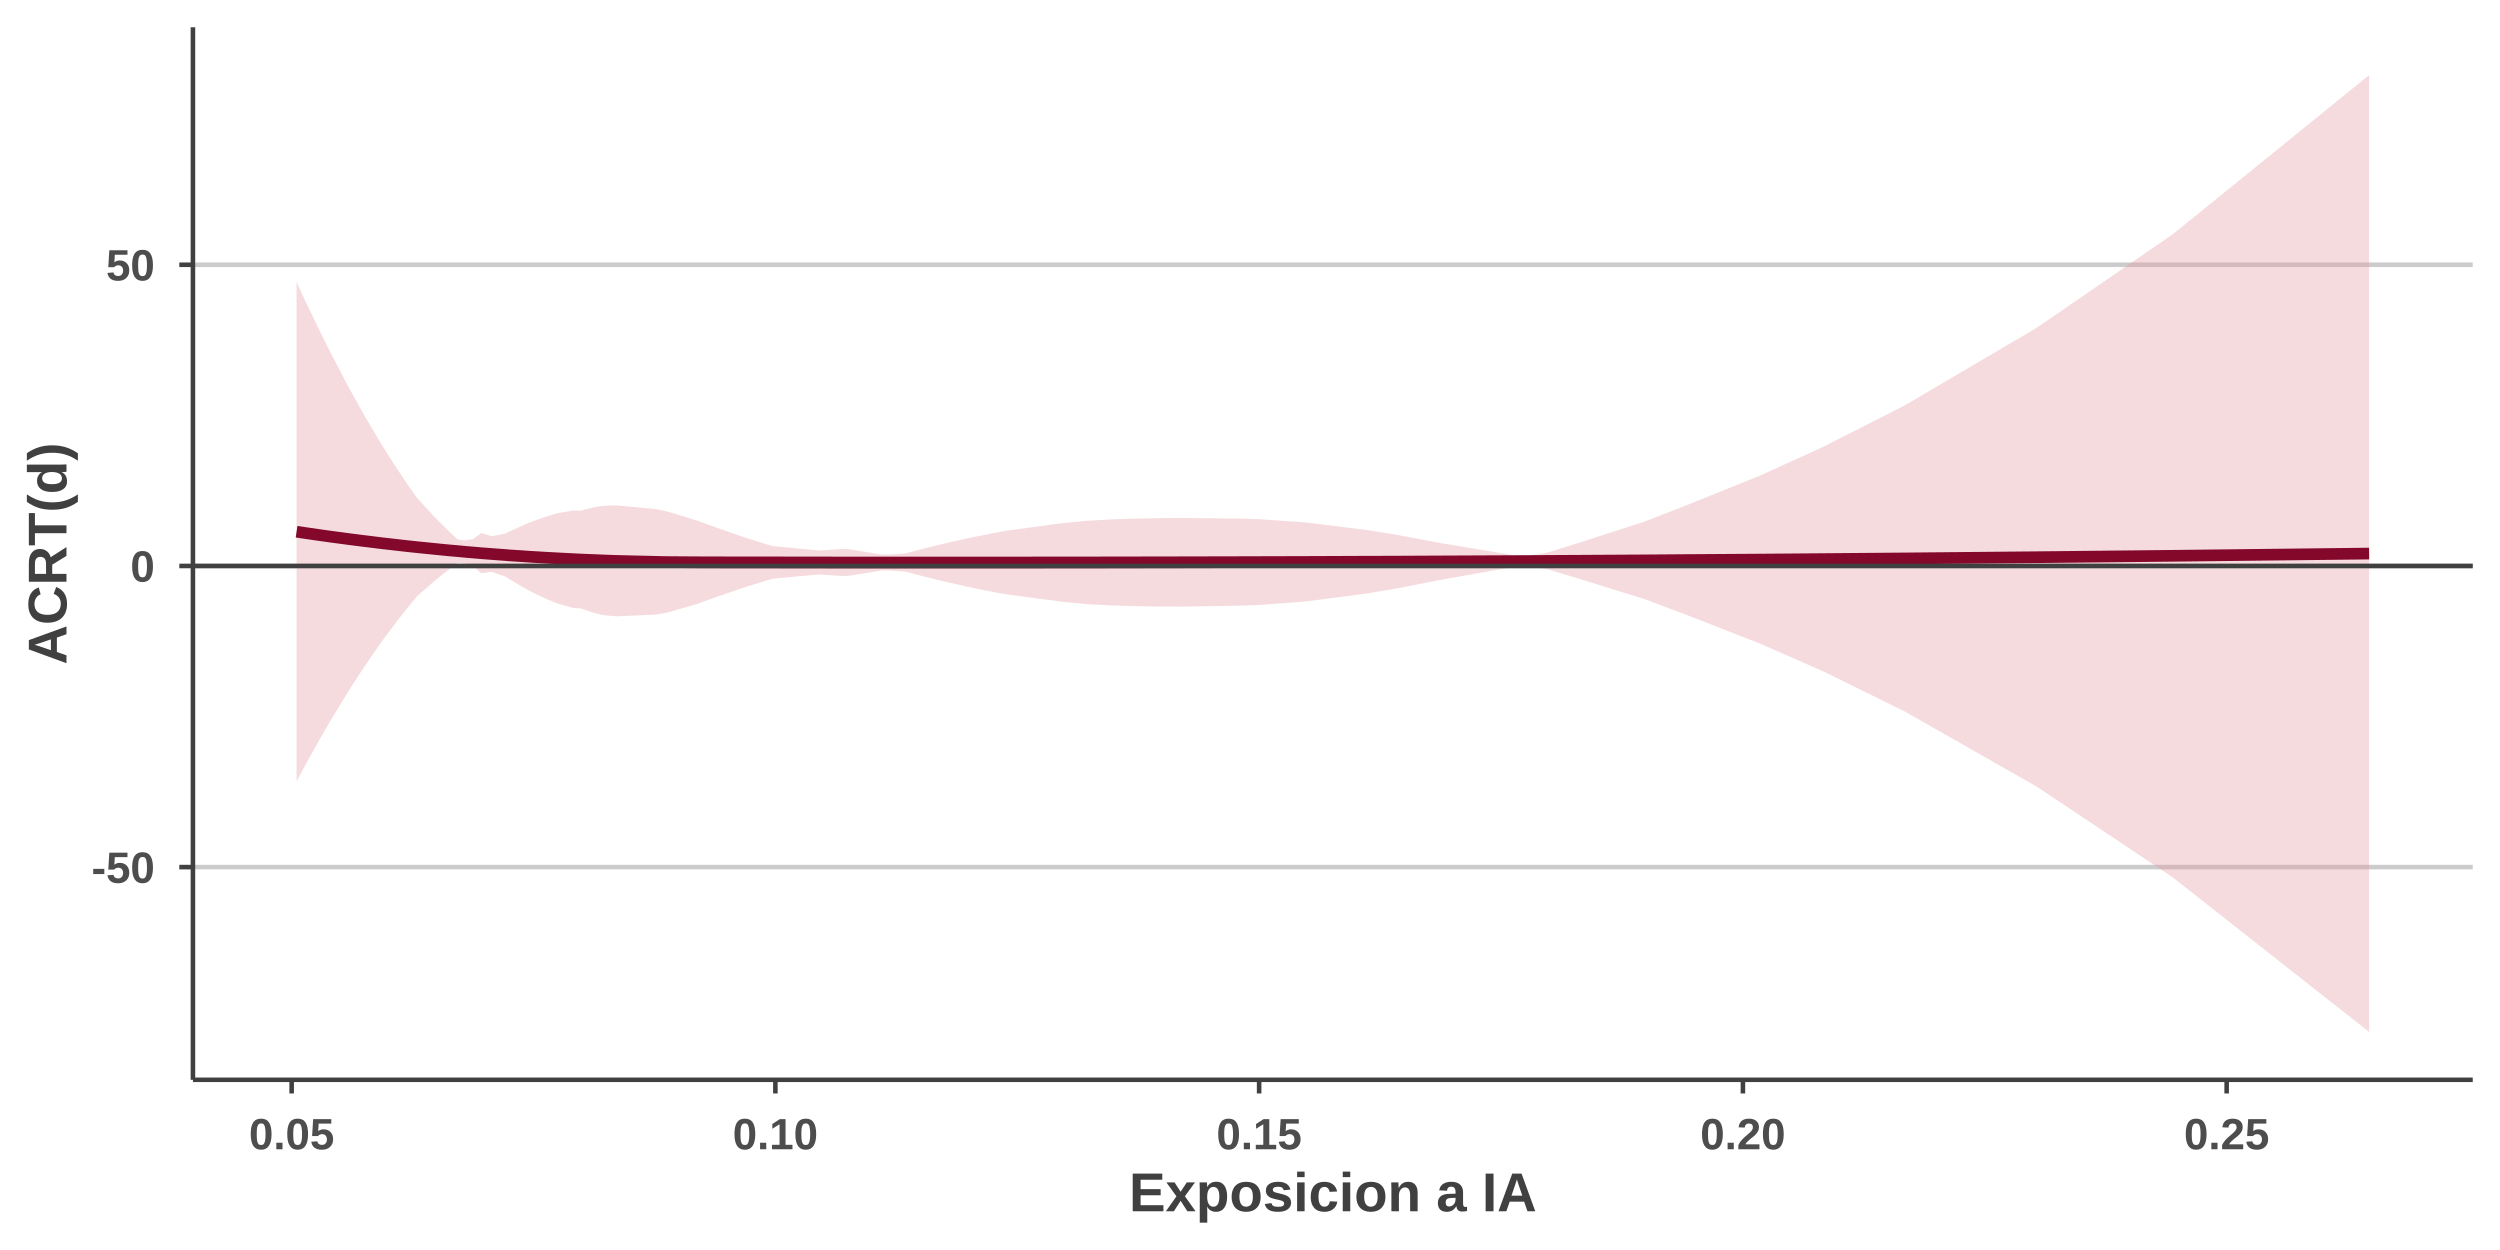
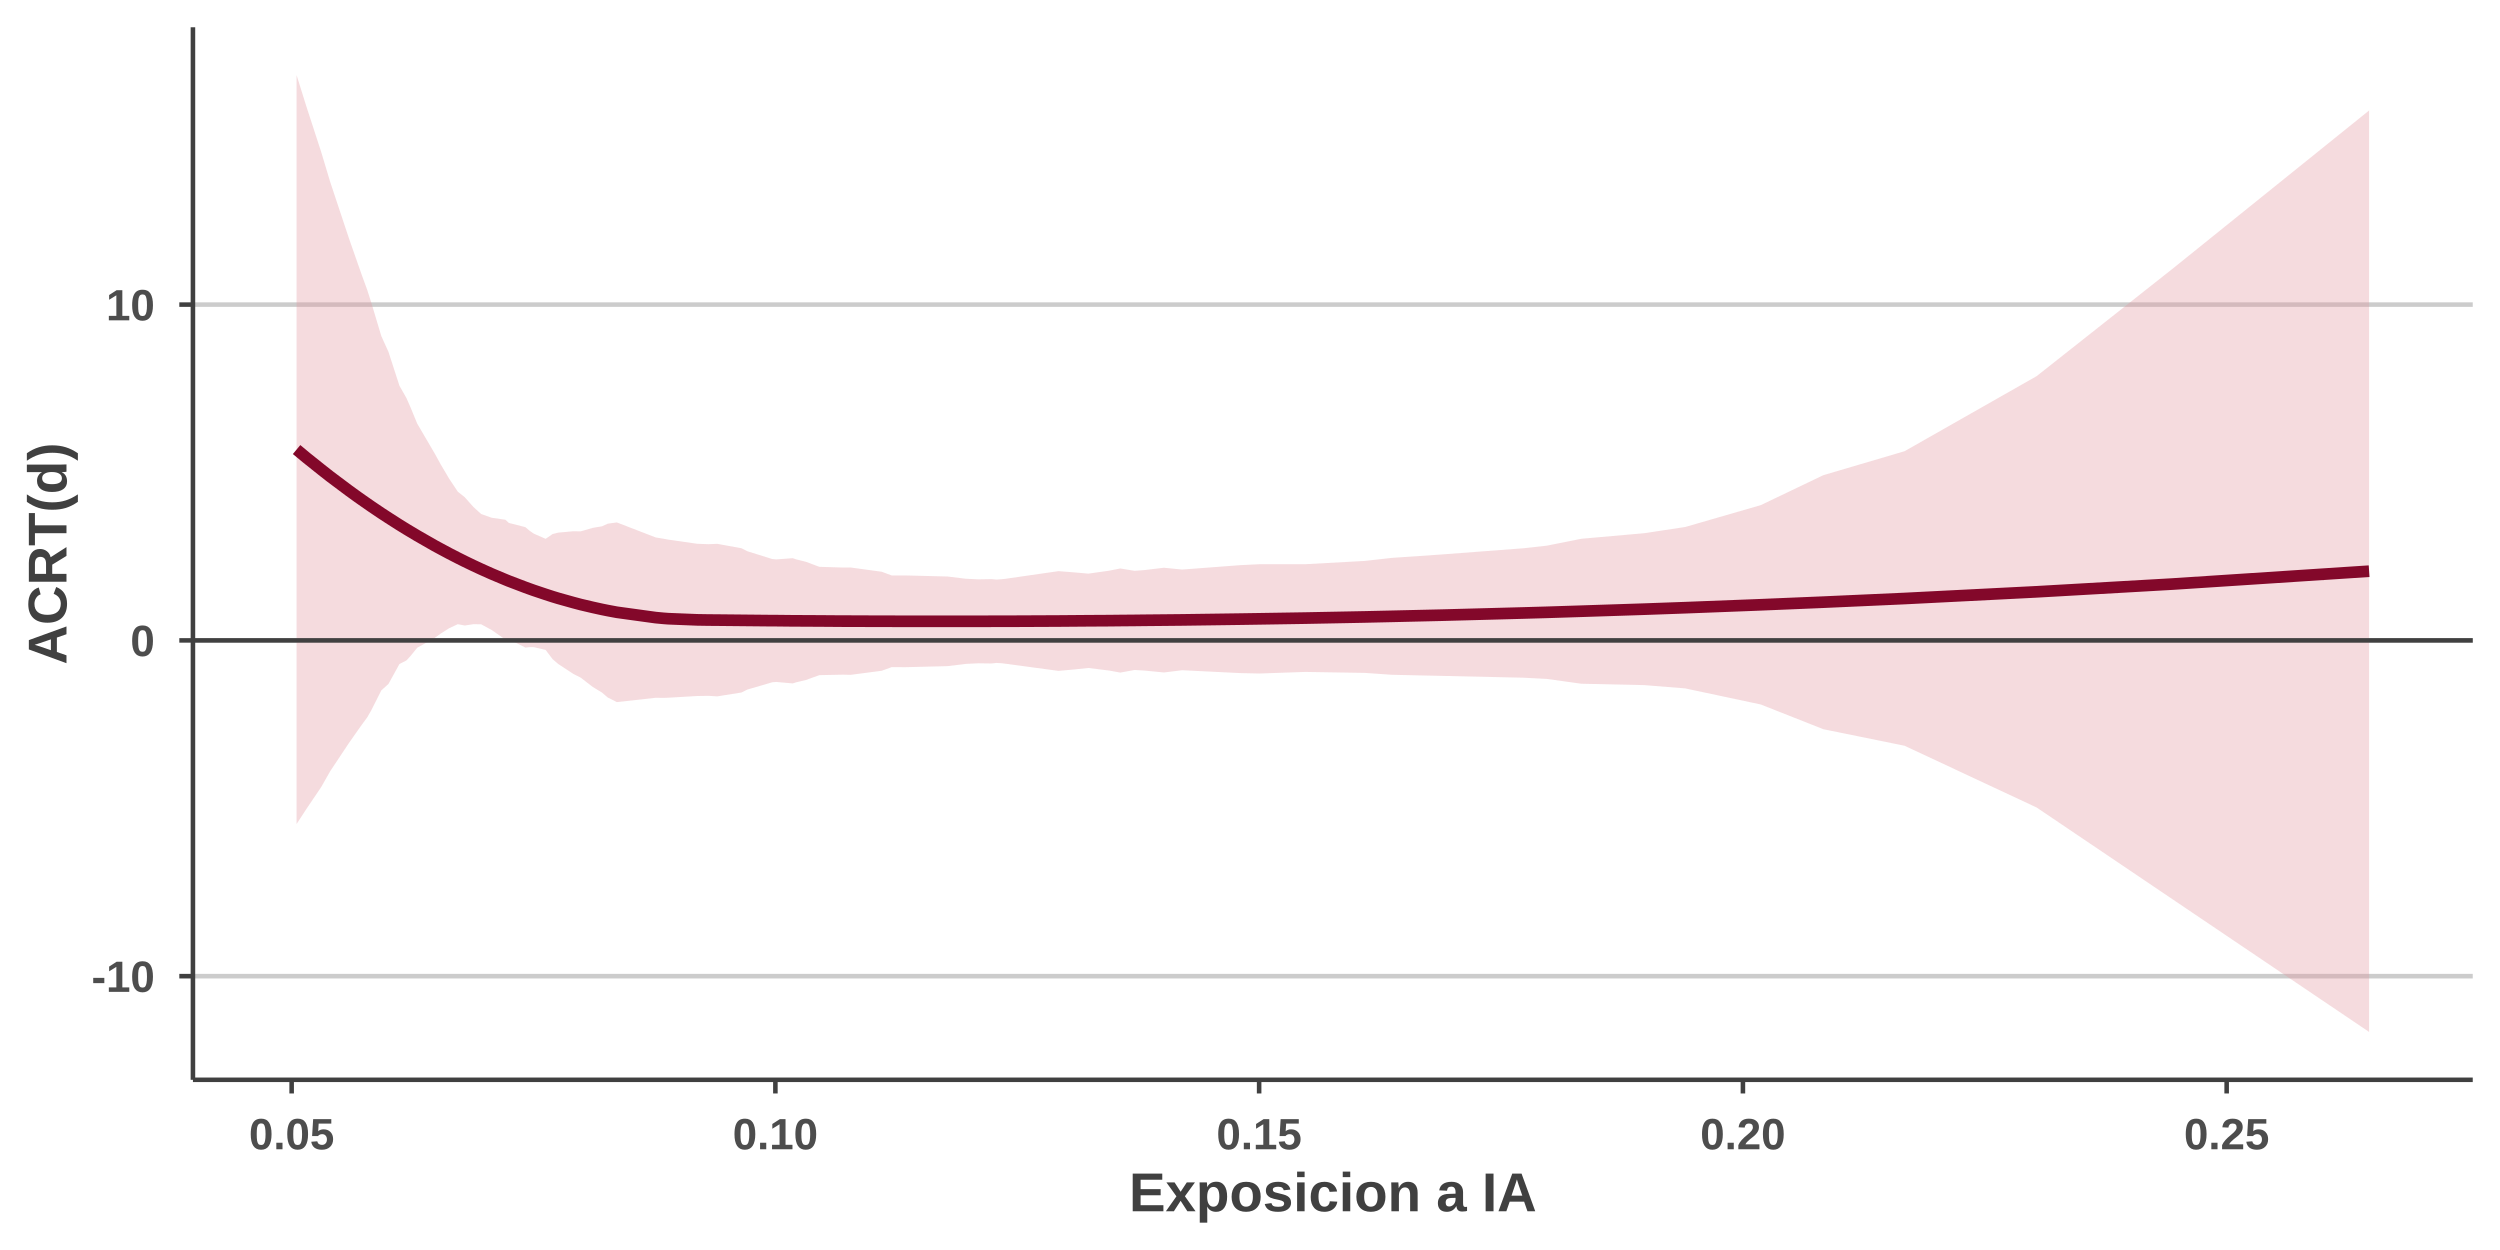
<svg xmlns="http://www.w3.org/2000/svg" width="411.02pt" height="205.51pt" viewBox="0 0 411.02 205.51">
  <g class="svglite">
    <defs>
      <style type="text/css">
    .svglite line, .svglite polyline, .svglite polygon, .svglite path, .svglite rect, .svglite circle {
      fill: none;
      stroke: #000000;
      stroke-linecap: round;
      stroke-linejoin: round;
      stroke-miterlimit: 10.00;
    }
    .svglite text {
      white-space: pre;
    }
    .svglite g.glyphgroup path {
      fill: inherit;
      stroke: none;
    }
  </style>
    </defs>
    <rect width="100%" height="100%" style="stroke: none; fill: #FFFFFF;" />
    <defs>
      <clipPath id="cpMC4wMHw0MTEuMDJ8MC4wMHwyMDUuNTE=">
        <rect x="0.00" y="0.00" width="411.02" height="205.51" />
      </clipPath>
    </defs>
    <g clip-path="url(#cpMC4wMHw0MTEuMDJ8MC4wMHwyMDUuNTE=)">
      <rect x="0.00" y="0.00" width="411.02" height="205.51" style="stroke-width: 0.87; stroke: none; fill: #FFFFFF;" />
    </g>
    <defs>
      <clipPath id="cpMzEuNzJ8NDA2LjU0fDQuNDh8MTc3LjUz">
        <rect x="31.72" y="4.48" width="374.82" height="173.04" />
      </clipPath>
    </defs>
    <g clip-path="url(#cpMzEuNzJ8NDA2LjU0fDQuNDh8MTc3LjUz)">
      <rect x="31.72" y="4.48" width="374.82" height="173.04" style="stroke-width: 0.87; stroke: none; fill: #FFFFFF;" />
-       <polyline points="31.72,142.56 406.54,142.56 " style="stroke-width: 0.75; stroke: #CCCCCC; stroke-linecap: butt;" />
-       <polyline points="31.72,93.05 406.54,93.05 " style="stroke-width: 0.75; stroke: #CCCCCC; stroke-linecap: butt;" />
-       <polyline points="31.72,43.53 406.54,43.53 " style="stroke-width: 0.75; stroke: #CCCCCC; stroke-linecap: butt;" />
-       <polygon points="48.76,46.37 50.36,49.84 52.80,54.89 54.29,57.87 57.36,63.74 58.84,66.41 59.55,67.68 60.37,69.10 61.03,70.23 62.69,73.00 63.87,74.88 65.67,77.67 66.82,79.38 67.47,80.32 68.59,81.91 71.47,85.03 72.45,86.01 73.87,87.40 75.27,88.71 76.41,88.85 77.84,88.60 79.11,87.63 80.83,88.16 83.09,87.71 83.65,87.43 86.38,86.19 87.07,85.91 87.77,85.64 89.71,84.97 90.85,84.61 91.77,84.36 94.27,83.92 95.47,83.96 97.47,83.44 98.97,83.18 99.91,83.13 101.41,83.10 107.80,83.70 109.08,83.96 109.87,84.14 114.62,85.59 116.49,86.28 117.91,86.79 121.92,88.19 122.87,88.50 126.97,89.78 127.64,89.84 130.34,90.10 130.85,90.15 132.49,90.30 134.71,90.50 138.60,90.24 139.84,90.33 144.96,91.17 146.60,91.16 148.88,90.97 152.16,90.12 155.75,89.25 158.78,88.57 160.87,88.13 163.02,87.70 163.84,87.55 164.76,87.37 165.30,87.28 174.02,86.09 176.44,85.84 178.94,85.60 182.39,85.41 184.18,85.34 186.54,85.27 188.20,85.23 191.36,85.17 194.36,85.15 203.86,85.26 207.08,85.36 214.60,85.89 224.39,87.09 228.84,87.79 237.01,89.31 250.45,91.55 254.32,90.87 259.97,89.12 270.36,85.76 277.07,83.15 289.48,78.14 299.78,73.45 313.13,66.66 334.84,53.90 357.23,38.51 389.50,12.35 389.50,169.66 357.23,144.26 334.84,129.32 313.13,116.96 299.78,110.39 289.48,105.86 277.07,101.01 270.36,98.49 259.97,95.26 254.32,93.56 250.45,92.92 237.01,95.30 228.84,96.89 224.39,97.62 214.60,98.89 207.08,99.46 203.86,99.58 194.36,99.73 191.36,99.72 188.20,99.68 186.54,99.65 184.18,99.58 182.39,99.52 178.94,99.34 176.44,99.11 174.02,98.86 165.30,97.69 164.76,97.59 163.84,97.42 163.02,97.26 160.87,96.84 158.78,96.40 155.75,95.72 152.16,94.85 148.88,93.99 146.60,93.81 144.96,93.79 139.84,94.63 138.60,94.71 134.71,94.45 132.49,94.64 130.85,94.79 130.34,94.84 127.64,95.09 126.97,95.15 122.87,96.41 121.92,96.72 117.91,98.10 116.49,98.61 114.62,99.29 109.87,100.67 109.08,100.83 107.80,101.05 101.41,101.33 99.91,101.20 98.97,101.09 97.47,100.70 95.47,100.02 94.27,99.95 91.77,99.25 90.85,98.90 89.71,98.41 87.77,97.50 87.07,97.14 86.38,96.77 83.65,95.16 83.09,94.80 80.83,94.01 79.11,94.26 77.84,93.08 76.41,92.58 75.27,92.52 73.87,93.57 72.45,94.69 71.47,95.48 68.59,98.00 67.47,99.35 66.82,100.15 65.67,101.61 63.87,103.98 62.69,105.59 61.03,107.96 60.37,108.93 59.55,110.14 58.84,111.23 57.36,113.52 54.29,118.56 52.80,121.13 50.36,125.48 48.76,128.46 " style="stroke-width: 0.00; stroke: none; stroke-linecap: butt; fill: #E397A0; fill-opacity: 0.35;" />
-       <polyline points="48.76,46.37 50.36,49.84 52.80,54.89 54.29,57.87 57.36,63.74 58.84,66.41 59.55,67.68 60.37,69.10 61.03,70.23 62.69,73.00 63.87,74.88 65.67,77.67 66.82,79.38 67.47,80.32 68.59,81.91 71.47,85.03 72.45,86.01 73.87,87.40 75.27,88.71 76.41,88.85 77.84,88.60 79.11,87.63 80.83,88.16 83.09,87.71 83.65,87.43 86.38,86.19 87.07,85.91 87.77,85.64 89.71,84.97 90.85,84.61 91.77,84.36 94.27,83.92 95.47,83.96 97.47,83.44 98.97,83.18 99.91,83.13 101.41,83.10 107.80,83.70 109.08,83.96 109.87,84.14 114.62,85.59 116.49,86.28 117.91,86.79 121.92,88.19 122.87,88.50 126.97,89.78 127.64,89.84 130.34,90.10 130.85,90.15 132.49,90.30 134.71,90.50 138.60,90.24 139.84,90.33 144.96,91.17 146.60,91.16 148.88,90.97 152.16,90.12 155.75,89.25 158.78,88.57 160.87,88.13 163.02,87.70 163.84,87.55 164.76,87.37 165.30,87.28 174.02,86.09 176.44,85.84 178.94,85.60 182.39,85.41 184.18,85.34 186.54,85.27 188.20,85.23 191.36,85.17 194.36,85.15 203.86,85.26 207.08,85.36 214.60,85.89 224.39,87.09 228.84,87.79 237.01,89.31 250.45,91.55 254.32,90.87 259.97,89.12 270.36,85.76 277.07,83.15 289.48,78.14 299.78,73.45 313.13,66.66 334.84,53.90 357.23,38.51 389.50,12.35 " style="stroke-width: 0.00; stroke: none; stroke-linecap: butt;" />
-       <polyline points="389.50,169.66 357.23,144.26 334.84,129.32 313.13,116.96 299.78,110.39 289.48,105.86 277.07,101.01 270.36,98.49 259.97,95.26 254.32,93.56 250.45,92.92 237.01,95.30 228.84,96.89 224.39,97.62 214.60,98.89 207.08,99.46 203.86,99.58 194.36,99.73 191.36,99.72 188.20,99.68 186.54,99.65 184.18,99.58 182.39,99.52 178.94,99.34 176.44,99.11 174.02,98.86 165.30,97.69 164.76,97.59 163.84,97.42 163.02,97.26 160.87,96.84 158.78,96.40 155.75,95.72 152.16,94.85 148.88,93.99 146.60,93.81 144.96,93.79 139.84,94.63 138.60,94.71 134.71,94.45 132.49,94.64 130.85,94.79 130.34,94.84 127.64,95.09 126.97,95.15 122.87,96.41 121.92,96.72 117.91,98.10 116.49,98.61 114.62,99.29 109.87,100.67 109.08,100.83 107.80,101.05 101.41,101.33 99.91,101.20 98.97,101.09 97.47,100.70 95.47,100.02 94.27,99.95 91.77,99.25 90.85,98.90 89.71,98.41 87.77,97.50 87.07,97.14 86.38,96.77 83.65,95.16 83.09,94.80 80.83,94.01 79.11,94.26 77.84,93.08 76.41,92.58 75.27,92.52 73.87,93.57 72.45,94.69 71.47,95.48 68.59,98.00 67.47,99.35 66.82,100.15 65.67,101.61 63.87,103.98 62.69,105.59 61.03,107.96 60.37,108.93 59.55,110.14 58.84,111.23 57.36,113.52 54.29,118.56 52.80,121.13 50.36,125.48 48.76,128.46 " style="stroke-width: 0.00; stroke: none; stroke-linecap: butt;" />
-       <polyline points="48.76,87.42 50.36,87.66 52.80,88.01 54.29,88.22 57.36,88.63 58.84,88.82 59.55,88.91 60.37,89.01 61.03,89.09 62.69,89.30 63.87,89.43 65.67,89.64 66.82,89.77 67.47,89.84 68.59,89.96 71.47,90.25 72.45,90.35 73.87,90.49 75.27,90.61 76.41,90.72 77.84,90.84 79.11,90.95 80.83,91.08 83.09,91.25 83.65,91.30 86.38,91.48 87.07,91.53 87.77,91.57 89.71,91.69 90.85,91.75 91.77,91.80 94.27,91.93 95.47,91.99 97.47,92.07 98.97,92.13 99.91,92.17 101.41,92.22 107.80,92.37 109.08,92.40 109.87,92.41 114.62,92.44 116.49,92.45 117.91,92.45 121.92,92.46 122.87,92.46 126.97,92.46 127.64,92.46 130.34,92.47 130.85,92.47 132.49,92.47 134.71,92.47 138.60,92.48 139.84,92.48 144.96,92.48 146.60,92.48 148.88,92.48 152.16,92.48 155.75,92.48 158.78,92.48 160.87,92.48 163.02,92.48 163.84,92.48 164.76,92.48 165.30,92.48 174.02,92.47 176.44,92.47 178.94,92.47 182.39,92.46 184.18,92.46 186.54,92.46 188.20,92.45 191.36,92.45 194.36,92.44 203.86,92.42 207.08,92.41 214.60,92.39 224.39,92.35 228.84,92.34 237.01,92.30 250.45,92.24 254.32,92.22 259.97,92.19 270.36,92.13 277.07,92.08 289.48,92.00 299.78,91.92 313.13,91.81 334.84,91.61 357.23,91.38 389.50,91.01 " style="stroke-width: 1.92; stroke: #83082A; stroke-linecap: butt;" />
-       <line x1="31.72" y1="93.05" x2="406.54" y2="93.05" style="stroke-width: 0.75; stroke: #404040; stroke-linecap: butt;" />
+       <polyline points="31.72,160.49 406.54,160.49 " style="stroke-width: 0.75; stroke: #CCCCCC; stroke-linecap: butt;" />
+       <polyline points="31.72,105.29 406.54,105.29 " style="stroke-width: 0.75; stroke: #CCCCCC; stroke-linecap: butt;" />
+       <polyline points="31.72,50.08 406.54,50.08 " style="stroke-width: 0.75; stroke: #CCCCCC; stroke-linecap: butt;" />
+       <polygon points="48.76,12.35 50.36,17.47 52.80,24.97 54.29,29.92 57.36,39.16 58.84,43.39 59.55,45.40 60.37,47.65 61.03,49.72 62.69,55.25 63.87,57.86 65.67,63.42 66.82,65.44 67.47,66.92 68.59,69.64 71.47,74.56 72.45,76.34 73.87,78.74 75.27,80.84 76.41,81.75 77.84,83.36 79.11,84.51 80.83,85.12 83.09,85.45 83.65,85.97 86.38,86.67 87.07,87.26 87.77,87.74 89.71,88.59 90.85,87.80 91.77,87.57 94.27,87.34 95.47,87.36 97.47,86.78 98.97,86.53 99.91,86.10 101.41,85.89 107.80,88.36 109.08,88.57 109.87,88.72 114.62,89.40 116.49,89.47 117.91,89.41 121.92,90.14 122.87,90.63 126.97,91.91 127.64,91.97 130.34,91.77 130.85,91.95 132.49,92.36 134.71,93.19 138.60,93.31 139.84,93.30 144.96,94.00 146.60,94.61 148.88,94.61 152.16,94.69 155.75,94.78 158.78,95.15 160.87,95.25 163.02,95.21 163.84,95.29 164.76,95.22 165.30,95.16 174.02,93.90 176.44,94.09 178.94,94.31 182.39,93.82 184.18,93.46 186.54,93.85 188.20,93.72 191.36,93.34 194.36,93.64 203.86,92.92 207.08,92.76 214.60,92.76 224.39,92.22 228.84,91.72 237.01,91.16 250.45,90.14 254.32,89.71 259.97,88.58 270.36,87.66 277.07,86.64 289.48,83.05 299.78,78.12 313.13,74.18 334.84,61.84 357.23,44.15 389.50,18.16 389.50,169.66 357.23,147.88 334.84,132.76 313.13,122.61 299.78,119.89 289.48,115.82 277.07,113.18 270.36,112.64 259.97,112.41 254.32,111.62 250.45,111.42 237.01,111.12 228.84,110.94 224.39,110.63 214.60,110.47 207.08,110.73 203.86,110.66 194.36,110.19 191.36,110.56 188.20,110.25 186.54,110.15 184.18,110.58 182.39,110.25 178.94,109.82 176.44,110.08 174.02,110.30 165.30,109.12 164.76,109.05 163.84,108.99 163.02,109.08 160.87,109.05 158.78,109.15 155.75,109.52 152.16,109.61 148.88,109.69 146.60,109.68 144.96,110.28 139.84,110.95 138.60,110.92 134.71,111.00 132.49,111.80 130.85,112.19 130.34,112.36 127.64,112.12 126.97,112.17 122.87,113.37 121.92,113.85 117.91,114.49 116.49,114.40 114.62,114.43 109.87,114.71 109.08,114.74 107.80,114.72 101.41,115.43 99.91,114.67 98.97,113.86 97.47,112.95 95.47,111.41 94.27,110.80 91.77,109.16 90.85,108.37 89.71,106.86 87.77,106.40 87.07,106.39 86.38,106.47 83.65,105.09 83.09,105.15 80.83,103.58 79.11,102.64 77.84,102.62 76.41,102.84 75.27,102.62 73.87,103.27 72.45,104.17 71.47,104.88 68.59,106.50 67.47,107.88 66.82,108.58 65.67,109.17 63.87,112.44 62.69,113.51 61.03,116.80 60.37,117.95 59.55,119.06 58.84,120.06 57.36,122.17 54.29,126.79 52.80,129.41 50.36,133.02 48.76,135.48 " style="stroke-width: 0.00; stroke: none; stroke-linecap: butt; fill: #E397A0; fill-opacity: 0.35;" />
+       <polyline points="48.76,12.35 50.36,17.47 52.80,24.97 54.29,29.92 57.36,39.16 58.84,43.39 59.55,45.40 60.37,47.65 61.03,49.72 62.69,55.25 63.87,57.86 65.67,63.42 66.82,65.44 67.47,66.92 68.59,69.64 71.47,74.56 72.45,76.34 73.87,78.74 75.27,80.84 76.41,81.75 77.84,83.36 79.11,84.51 80.83,85.12 83.09,85.45 83.65,85.97 86.38,86.67 87.07,87.26 87.77,87.74 89.71,88.59 90.85,87.80 91.77,87.57 94.27,87.34 95.47,87.36 97.47,86.78 98.97,86.53 99.91,86.10 101.41,85.89 107.80,88.36 109.08,88.57 109.87,88.72 114.62,89.40 116.49,89.47 117.91,89.41 121.92,90.14 122.87,90.63 126.97,91.91 127.64,91.97 130.34,91.77 130.85,91.95 132.49,92.36 134.71,93.19 138.60,93.31 139.84,93.30 144.96,94.00 146.60,94.61 148.88,94.61 152.16,94.69 155.75,94.78 158.78,95.15 160.87,95.25 163.02,95.21 163.84,95.29 164.76,95.22 165.30,95.16 174.02,93.90 176.44,94.09 178.94,94.31 182.39,93.82 184.18,93.46 186.54,93.85 188.20,93.72 191.36,93.34 194.36,93.64 203.86,92.92 207.08,92.76 214.60,92.76 224.39,92.22 228.84,91.72 237.01,91.16 250.45,90.14 254.32,89.71 259.97,88.58 270.36,87.66 277.07,86.64 289.48,83.05 299.78,78.12 313.13,74.18 334.84,61.84 357.23,44.15 389.50,18.16 " style="stroke-width: 0.00; stroke: none; stroke-linecap: butt;" />
+       <polyline points="389.50,169.66 357.23,147.88 334.84,132.76 313.13,122.61 299.78,119.89 289.48,115.82 277.07,113.18 270.36,112.64 259.97,112.41 254.32,111.62 250.45,111.42 237.01,111.12 228.84,110.94 224.39,110.63 214.60,110.47 207.08,110.73 203.86,110.66 194.36,110.19 191.36,110.56 188.20,110.25 186.54,110.15 184.18,110.58 182.39,110.25 178.94,109.82 176.44,110.08 174.02,110.30 165.30,109.12 164.76,109.05 163.84,108.99 163.02,109.08 160.87,109.05 158.78,109.15 155.75,109.52 152.16,109.61 148.88,109.69 146.60,109.68 144.96,110.28 139.84,110.95 138.60,110.92 134.71,111.00 132.49,111.80 130.85,112.19 130.34,112.36 127.64,112.12 126.97,112.17 122.87,113.37 121.92,113.85 117.91,114.49 116.49,114.40 114.62,114.43 109.87,114.71 109.08,114.74 107.80,114.72 101.41,115.43 99.91,114.67 98.97,113.86 97.47,112.95 95.47,111.41 94.27,110.80 91.77,109.16 90.85,108.37 89.71,106.86 87.77,106.40 87.07,106.39 86.38,106.47 83.65,105.09 83.09,105.15 80.83,103.58 79.11,102.64 77.84,102.62 76.41,102.84 75.27,102.62 73.87,103.27 72.45,104.17 71.47,104.88 68.59,106.50 67.47,107.88 66.82,108.58 65.67,109.17 63.87,112.44 62.69,113.51 61.03,116.80 60.37,117.95 59.55,119.06 58.84,120.06 57.36,122.17 54.29,126.79 52.80,129.41 50.36,133.02 48.76,135.48 " style="stroke-width: 0.00; stroke: none; stroke-linecap: butt;" />
+       <polyline points="48.76,73.91 50.36,75.24 52.80,77.19 54.29,78.36 57.36,80.66 58.84,81.73 59.55,82.23 60.37,82.80 61.03,83.26 62.69,84.38 63.87,85.15 65.67,86.30 66.82,87.01 67.47,87.40 68.59,88.07 71.47,89.72 72.45,90.25 73.87,91.01 75.27,91.73 76.41,92.30 77.84,92.99 79.11,93.58 80.83,94.35 83.09,95.30 83.65,95.53 86.38,96.57 87.07,96.82 87.77,97.07 89.71,97.72 90.85,98.09 91.77,98.37 94.27,99.07 95.47,99.39 97.47,99.86 98.97,100.19 99.91,100.38 101.41,100.66 107.80,101.54 109.08,101.66 109.87,101.72 114.62,101.91 116.49,101.94 117.91,101.95 121.92,101.99 122.87,102.00 126.97,102.04 127.64,102.04 130.34,102.07 130.85,102.07 132.49,102.08 134.71,102.09 138.60,102.12 139.84,102.12 144.96,102.14 146.60,102.14 148.88,102.15 152.16,102.15 155.75,102.15 158.78,102.15 160.87,102.15 163.02,102.14 163.84,102.14 164.76,102.14 165.30,102.14 174.02,102.10 176.44,102.08 178.94,102.06 182.39,102.04 184.18,102.02 186.54,102.00 188.20,101.98 191.36,101.95 194.36,101.92 203.86,101.79 207.08,101.74 214.60,101.62 224.39,101.43 228.84,101.33 237.01,101.14 250.45,100.78 254.32,100.67 259.97,100.49 270.36,100.15 277.07,99.91 289.48,99.43 299.78,99.00 313.13,98.40 334.84,97.30 357.23,96.02 389.50,93.91 " style="stroke-width: 1.92; stroke: #83082A; stroke-linecap: butt;" />
+       <line x1="31.72" y1="105.29" x2="406.54" y2="105.29" style="stroke-width: 0.75; stroke: #404040; stroke-linecap: butt;" />
    </g>
    <g clip-path="url(#cpMC4wMHw0MTEuMDJ8MC4wMHwyMDUuNTE=)">
      <polyline points="31.72,177.53 31.72,4.48 " style="stroke-width: 0.75; stroke: #404040; stroke-linecap: butt;" />
-       <text x="25.45" y="145.14" text-anchor="end" style="font-size: 7.20px; font-weight: bold;fill: #4D4D4D; font-family: &quot;Arial&quot;;" textLength="10.39px" lengthAdjust="spacingAndGlyphs">-50</text>
-       <text x="25.45" y="95.62" text-anchor="end" style="font-size: 7.20px; font-weight: bold;fill: #4D4D4D; font-family: &quot;Arial&quot;;" textLength="4.00px" lengthAdjust="spacingAndGlyphs">0</text>
-       <text x="25.45" y="46.10" text-anchor="end" style="font-size: 7.20px; font-weight: bold;fill: #4D4D4D; font-family: &quot;Arial&quot;;" textLength="8.00px" lengthAdjust="spacingAndGlyphs">50</text>
-       <polyline points="29.48,142.56 31.72,142.56 " style="stroke-width: 0.75; stroke: #404040; stroke-linecap: butt;" />
-       <polyline points="29.48,93.05 31.72,93.05 " style="stroke-width: 0.75; stroke: #404040; stroke-linecap: butt;" />
-       <polyline points="29.48,43.53 31.72,43.53 " style="stroke-width: 0.75; stroke: #404040; stroke-linecap: butt;" />
+       <text x="25.45" y="163.07" text-anchor="end" style="font-size: 7.20px; font-weight: bold;fill: #4D4D4D; font-family: &quot;Arial&quot;;" textLength="10.39px" lengthAdjust="spacingAndGlyphs">-10</text>
+       <text x="25.45" y="107.86" text-anchor="end" style="font-size: 7.20px; font-weight: bold;fill: #4D4D4D; font-family: &quot;Arial&quot;;" textLength="4.00px" lengthAdjust="spacingAndGlyphs">0</text>
+       <text x="25.45" y="52.66" text-anchor="end" style="font-size: 7.20px; font-weight: bold;fill: #4D4D4D; font-family: &quot;Arial&quot;;" textLength="8.00px" lengthAdjust="spacingAndGlyphs">10</text>
+       <polyline points="29.48,160.49 31.72,160.49 " style="stroke-width: 0.75; stroke: #404040; stroke-linecap: butt;" />
+       <polyline points="29.48,105.29 31.72,105.29 " style="stroke-width: 0.75; stroke: #404040; stroke-linecap: butt;" />
+       <polyline points="29.48,50.08 31.72,50.08 " style="stroke-width: 0.75; stroke: #404040; stroke-linecap: butt;" />
      <polyline points="31.72,177.53 406.54,177.53 " style="stroke-width: 0.75; stroke: #404040; stroke-linecap: butt;" />
      <polyline points="47.95,179.77 47.95,177.53 " style="stroke-width: 0.75; stroke: #404040; stroke-linecap: butt;" />
      <polyline points="127.48,179.77 127.48,177.53 " style="stroke-width: 0.75; stroke: #404040; stroke-linecap: butt;" />
      <polyline points="207.01,179.77 207.01,177.53 " style="stroke-width: 0.75; stroke: #404040; stroke-linecap: butt;" />
      <polyline points="286.55,179.77 286.55,177.53 " style="stroke-width: 0.75; stroke: #404040; stroke-linecap: butt;" />
      <polyline points="366.08,179.77 366.08,177.53 " style="stroke-width: 0.75; stroke: #404040; stroke-linecap: butt;" />
      <text x="47.95" y="188.95" text-anchor="middle" style="font-size: 7.20px; font-weight: bold;fill: #4D4D4D; font-family: &quot;Arial&quot;;" textLength="14.00px" lengthAdjust="spacingAndGlyphs">0.05</text>
      <text x="127.48" y="188.95" text-anchor="middle" style="font-size: 7.20px; font-weight: bold;fill: #4D4D4D; font-family: &quot;Arial&quot;;" textLength="14.00px" lengthAdjust="spacingAndGlyphs">0.10</text>
      <text x="207.01" y="188.95" text-anchor="middle" style="font-size: 7.20px; font-weight: bold;fill: #4D4D4D; font-family: &quot;Arial&quot;;" textLength="14.00px" lengthAdjust="spacingAndGlyphs">0.15</text>
      <text x="286.55" y="188.95" text-anchor="middle" style="font-size: 7.20px; font-weight: bold;fill: #4D4D4D; font-family: &quot;Arial&quot;;" textLength="14.00px" lengthAdjust="spacingAndGlyphs">0.20</text>
      <text x="366.08" y="188.95" text-anchor="middle" style="font-size: 7.20px; font-weight: bold;fill: #4D4D4D; font-family: &quot;Arial&quot;;" textLength="14.00px" lengthAdjust="spacingAndGlyphs">0.25</text>
      <text x="219.13" y="199.14" text-anchor="middle" style="font-size: 9.00px; font-weight: bold;fill: #404040; font-family: &quot;Arial&quot;;" textLength="67.00px" lengthAdjust="spacingAndGlyphs">Exposicion a IA</text>
      <text transform="translate(10.93,91.01) rotate(-90)" text-anchor="middle" style="font-size: 9.00px; font-weight: bold;fill: #404040; font-family: &quot;Arial&quot;;" textLength="36.50px" lengthAdjust="spacingAndGlyphs">ACRT(d)</text>
    </g>
  </g>
</svg>
